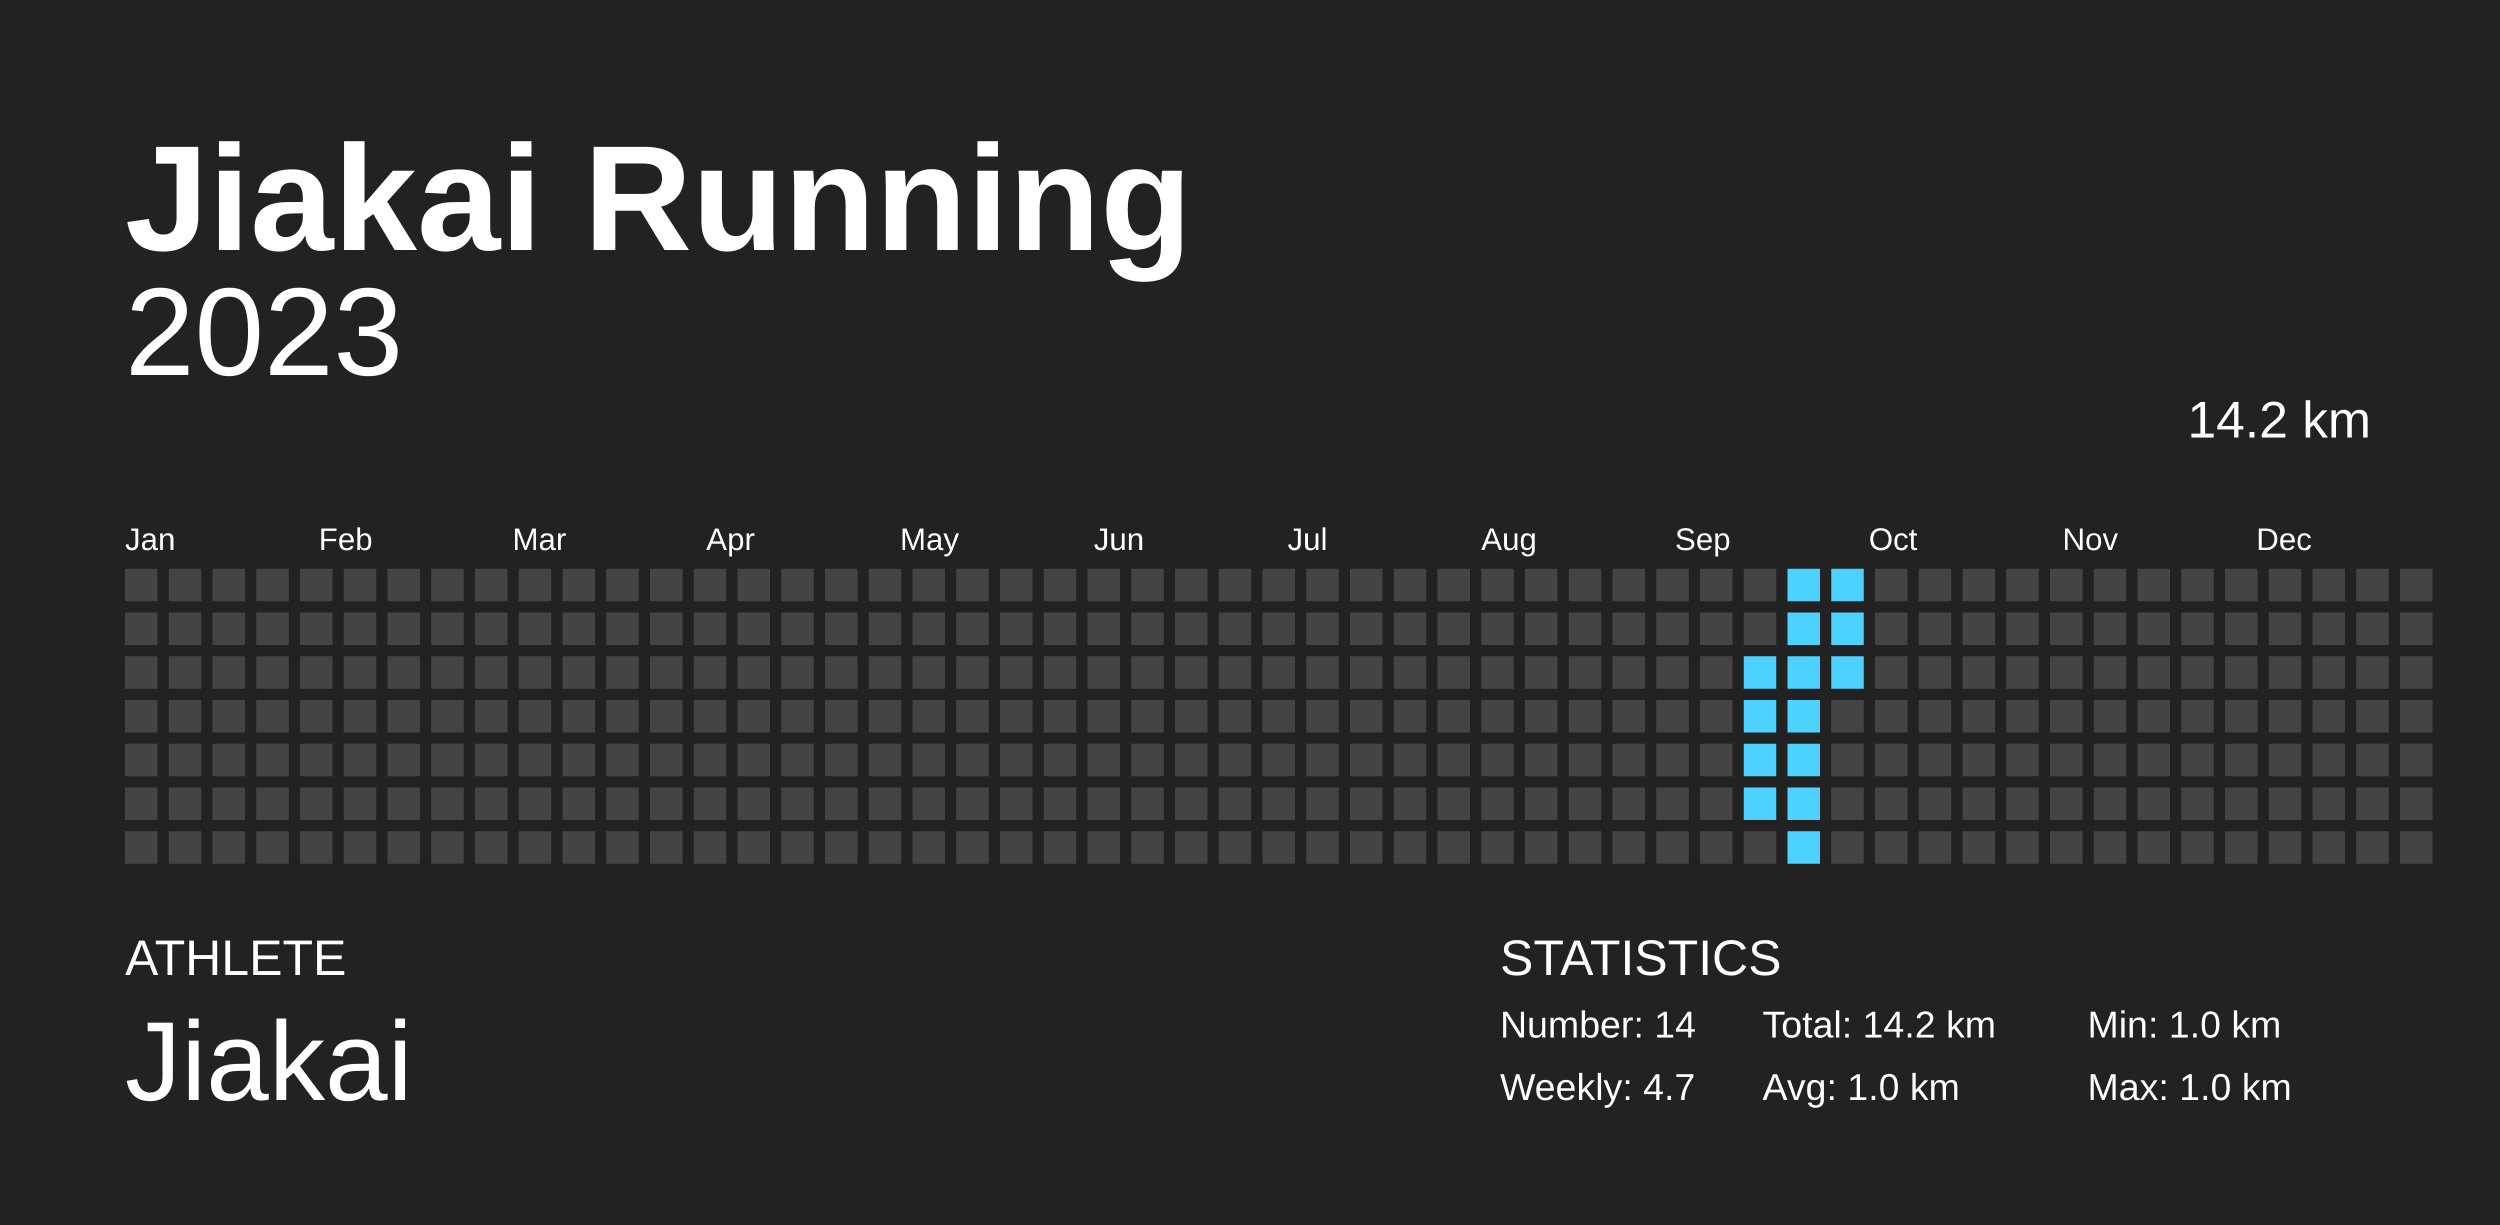
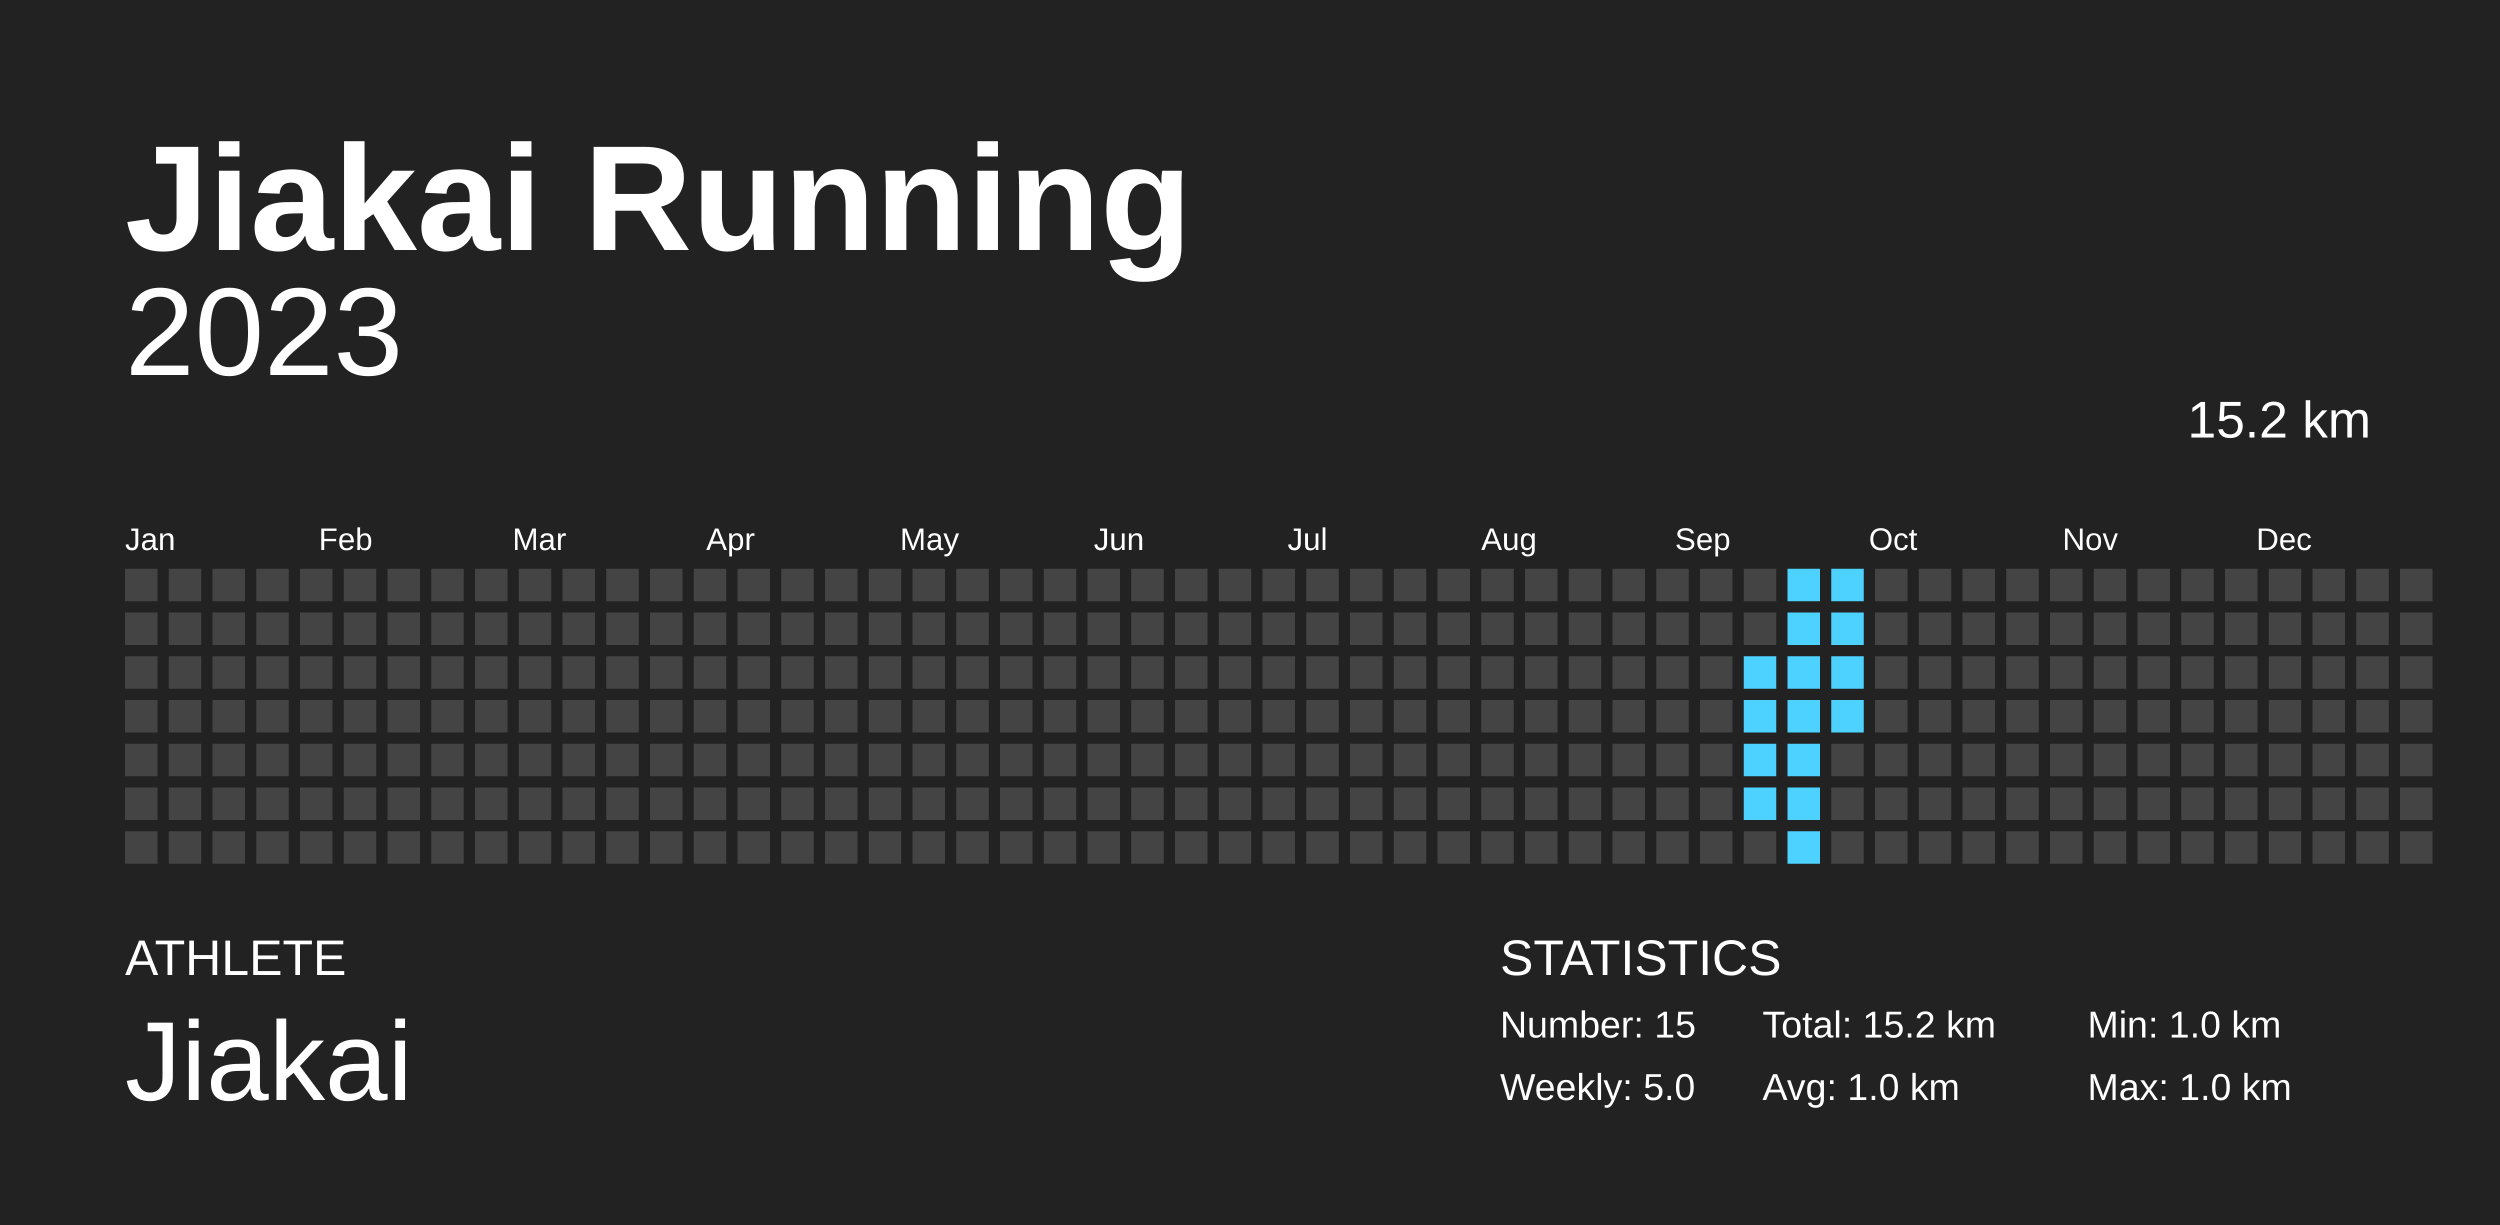
<svg xmlns="http://www.w3.org/2000/svg" baseProfile="full" height="98mm" version="1.1" viewBox="0,0,200,98" width="200mm">
  <defs />
  <rect fill="#222222" height="98" width="200" x="0" y="0" />
  <text fill="#FFFFFF" style="font-size:12px; font-family:Arial; font-weight:bold;" x="10" y="20">Jiakai Running</text>
  <text fill="#FFFFFF" style="font-size:4px; font-family:Arial" x="10" y="78">ATHLETE</text>
  <text fill="#FFFFFF" style="font-size:9px; font-family:Arial" x="10" y="88">Jiakai</text>
  <text fill="#FFFFFF" style="font-size:4px; font-family:Arial" x="120" y="78">STATISTICS</text>
-   <text fill="#FFFFFF" style="font-size:3px; font-family:Arial" x="120" y="83">Number: 14</text>
-   <text fill="#FFFFFF" style="font-size:3px; font-family:Arial" x="120" y="88">Weekly: 4.7</text>
-   <text fill="#FFFFFF" style="font-size:3px; font-family:Arial" x="141" y="83">Total: 14.2 km</text>
+   <text fill="#FFFFFF" style="font-size:3px; font-family:Arial" x="120" y="83">Number: 15</text>
+   <text fill="#FFFFFF" style="font-size:3px; font-family:Arial" x="120" y="88">Weekly: 5.0</text>
+   <text fill="#FFFFFF" style="font-size:3px; font-family:Arial" x="141" y="83">Total: 15.2 km</text>
  <text fill="#FFFFFF" style="font-size:3px; font-family:Arial" x="141" y="88">Avg: 1.0 km</text>
  <text fill="#FFFFFF" style="font-size:3px; font-family:Arial" x="167" y="83">Min: 1.0 km</text>
  <text fill="#FFFFFF" style="font-size:3px; font-family:Arial" x="167" y="88">Max: 1.0 km</text>
  <text alignment-baseline="hanging" fill="#FFFFFF" style="font-size:10.0px; font-family:Arial;" x="10" y="30">2023</text>
-   <text alignment-baseline="hanging" fill="#FFFFFF" style="font-size:4.125px; font-family:Arial;" x="175" y="35">14.2 km</text>
+   <text alignment-baseline="hanging" fill="#FFFFFF" style="font-size:4.125px; font-family:Arial;" x="175" y="35">15.2 km</text>
  <text fill="#FFFFFF" style="font-size:2.5px; font-family:Arial" x="10.0" y="44">Jan</text>
  <text fill="#FFFFFF" style="font-size:2.5px; font-family:Arial" x="25.5" y="44">Feb</text>
  <text fill="#FFFFFF" style="font-size:2.5px; font-family:Arial" x="41.0" y="44">Mar</text>
  <text fill="#FFFFFF" style="font-size:2.5px; font-family:Arial" x="56.5" y="44">Apr</text>
  <text fill="#FFFFFF" style="font-size:2.5px; font-family:Arial" x="72.0" y="44">May</text>
  <text fill="#FFFFFF" style="font-size:2.5px; font-family:Arial" x="87.5" y="44">Jun</text>
  <text fill="#FFFFFF" style="font-size:2.5px; font-family:Arial" x="103.0" y="44">Jul</text>
  <text fill="#FFFFFF" style="font-size:2.5px; font-family:Arial" x="118.5" y="44">Aug</text>
  <text fill="#FFFFFF" style="font-size:2.5px; font-family:Arial" x="134.0" y="44">Sep</text>
  <text fill="#FFFFFF" style="font-size:2.5px; font-family:Arial" x="149.5" y="44">Oct</text>
  <text fill="#FFFFFF" style="font-size:2.5px; font-family:Arial" x="165.0" y="44">Nov</text>
  <text fill="#FFFFFF" style="font-size:2.5px; font-family:Arial" x="180.5" y="44">Dec</text>
  <rect fill="#444444" height="2.6" width="2.6" x="10.0" y="45.5" />
  <rect fill="#444444" height="2.6" width="2.6" x="10.0" y="49.0" />
  <rect fill="#444444" height="2.6" width="2.6" x="10.0" y="52.5" />
  <rect fill="#444444" height="2.6" width="2.6" x="10.0" y="56.0" />
  <rect fill="#444444" height="2.6" width="2.6" x="10.0" y="59.5" />
  <rect fill="#444444" height="2.6" width="2.6" x="10.0" y="63.0" />
  <rect fill="#444444" height="2.6" width="2.6" x="10.0" y="66.5" />
  <rect fill="#444444" height="2.6" width="2.6" x="13.5" y="45.5" />
  <rect fill="#444444" height="2.6" width="2.6" x="13.5" y="49.0" />
  <rect fill="#444444" height="2.6" width="2.6" x="13.5" y="52.5" />
  <rect fill="#444444" height="2.6" width="2.6" x="13.5" y="56.0" />
  <rect fill="#444444" height="2.6" width="2.6" x="13.5" y="59.5" />
  <rect fill="#444444" height="2.6" width="2.6" x="13.5" y="63.0" />
  <rect fill="#444444" height="2.6" width="2.6" x="13.5" y="66.5" />
  <rect fill="#444444" height="2.6" width="2.6" x="17.0" y="45.5" />
  <rect fill="#444444" height="2.6" width="2.6" x="17.0" y="49.0" />
  <rect fill="#444444" height="2.6" width="2.6" x="17.0" y="52.5" />
  <rect fill="#444444" height="2.6" width="2.6" x="17.0" y="56.0" />
  <rect fill="#444444" height="2.6" width="2.6" x="17.0" y="59.5" />
  <rect fill="#444444" height="2.6" width="2.6" x="17.0" y="63.0" />
  <rect fill="#444444" height="2.6" width="2.6" x="17.0" y="66.5" />
  <rect fill="#444444" height="2.6" width="2.6" x="20.5" y="45.5" />
  <rect fill="#444444" height="2.6" width="2.6" x="20.5" y="49.0" />
  <rect fill="#444444" height="2.6" width="2.6" x="20.5" y="52.5" />
  <rect fill="#444444" height="2.6" width="2.6" x="20.5" y="56.0" />
  <rect fill="#444444" height="2.6" width="2.6" x="20.5" y="59.5" />
  <rect fill="#444444" height="2.6" width="2.6" x="20.5" y="63.0" />
  <rect fill="#444444" height="2.6" width="2.6" x="20.5" y="66.5" />
  <rect fill="#444444" height="2.6" width="2.6" x="24.0" y="45.5" />
  <rect fill="#444444" height="2.6" width="2.6" x="24.0" y="49.0" />
  <rect fill="#444444" height="2.6" width="2.6" x="24.0" y="52.5" />
  <rect fill="#444444" height="2.6" width="2.6" x="24.0" y="56.0" />
  <rect fill="#444444" height="2.6" width="2.6" x="24.0" y="59.5" />
  <rect fill="#444444" height="2.6" width="2.6" x="24.0" y="63.0" />
  <rect fill="#444444" height="2.6" width="2.6" x="24.0" y="66.5" />
  <rect fill="#444444" height="2.6" width="2.6" x="27.5" y="45.5" />
  <rect fill="#444444" height="2.6" width="2.6" x="27.5" y="49.0" />
  <rect fill="#444444" height="2.6" width="2.6" x="27.5" y="52.5" />
  <rect fill="#444444" height="2.6" width="2.6" x="27.5" y="56.0" />
  <rect fill="#444444" height="2.6" width="2.6" x="27.5" y="59.5" />
  <rect fill="#444444" height="2.6" width="2.6" x="27.5" y="63.0" />
  <rect fill="#444444" height="2.6" width="2.6" x="27.5" y="66.5" />
  <rect fill="#444444" height="2.6" width="2.6" x="31.0" y="45.5" />
  <rect fill="#444444" height="2.6" width="2.6" x="31.0" y="49.0" />
  <rect fill="#444444" height="2.6" width="2.6" x="31.0" y="52.5" />
  <rect fill="#444444" height="2.6" width="2.6" x="31.0" y="56.0" />
  <rect fill="#444444" height="2.6" width="2.6" x="31.0" y="59.5" />
  <rect fill="#444444" height="2.6" width="2.6" x="31.0" y="63.0" />
  <rect fill="#444444" height="2.6" width="2.6" x="31.0" y="66.5" />
  <rect fill="#444444" height="2.6" width="2.6" x="34.5" y="45.5" />
  <rect fill="#444444" height="2.6" width="2.6" x="34.5" y="49.0" />
  <rect fill="#444444" height="2.6" width="2.6" x="34.5" y="52.5" />
  <rect fill="#444444" height="2.6" width="2.6" x="34.5" y="56.0" />
  <rect fill="#444444" height="2.6" width="2.6" x="34.5" y="59.5" />
  <rect fill="#444444" height="2.6" width="2.6" x="34.5" y="63.0" />
  <rect fill="#444444" height="2.6" width="2.6" x="34.5" y="66.5" />
  <rect fill="#444444" height="2.6" width="2.6" x="38.0" y="45.5" />
  <rect fill="#444444" height="2.6" width="2.6" x="38.0" y="49.0" />
  <rect fill="#444444" height="2.6" width="2.6" x="38.0" y="52.5" />
  <rect fill="#444444" height="2.6" width="2.6" x="38.0" y="56.0" />
  <rect fill="#444444" height="2.6" width="2.6" x="38.0" y="59.5" />
  <rect fill="#444444" height="2.6" width="2.6" x="38.0" y="63.0" />
  <rect fill="#444444" height="2.6" width="2.6" x="38.0" y="66.5" />
  <rect fill="#444444" height="2.6" width="2.6" x="41.5" y="45.5" />
  <rect fill="#444444" height="2.6" width="2.6" x="41.5" y="49.0" />
  <rect fill="#444444" height="2.6" width="2.6" x="41.5" y="52.5" />
  <rect fill="#444444" height="2.6" width="2.6" x="41.5" y="56.0" />
  <rect fill="#444444" height="2.6" width="2.6" x="41.5" y="59.5" />
  <rect fill="#444444" height="2.6" width="2.6" x="41.5" y="63.0" />
  <rect fill="#444444" height="2.6" width="2.6" x="41.5" y="66.5" />
  <rect fill="#444444" height="2.6" width="2.6" x="45.0" y="45.5" />
  <rect fill="#444444" height="2.6" width="2.6" x="45.0" y="49.0" />
  <rect fill="#444444" height="2.6" width="2.6" x="45.0" y="52.5" />
  <rect fill="#444444" height="2.6" width="2.6" x="45.0" y="56.0" />
  <rect fill="#444444" height="2.6" width="2.6" x="45.0" y="59.5" />
  <rect fill="#444444" height="2.6" width="2.6" x="45.0" y="63.0" />
  <rect fill="#444444" height="2.6" width="2.6" x="45.0" y="66.5" />
  <rect fill="#444444" height="2.6" width="2.6" x="48.5" y="45.5" />
  <rect fill="#444444" height="2.6" width="2.6" x="48.5" y="49.0" />
  <rect fill="#444444" height="2.6" width="2.6" x="48.5" y="52.5" />
  <rect fill="#444444" height="2.6" width="2.6" x="48.5" y="56.0" />
  <rect fill="#444444" height="2.6" width="2.6" x="48.5" y="59.5" />
  <rect fill="#444444" height="2.6" width="2.6" x="48.5" y="63.0" />
  <rect fill="#444444" height="2.6" width="2.6" x="48.5" y="66.5" />
  <rect fill="#444444" height="2.6" width="2.6" x="52.0" y="45.5" />
  <rect fill="#444444" height="2.6" width="2.6" x="52.0" y="49.0" />
  <rect fill="#444444" height="2.6" width="2.6" x="52.0" y="52.5" />
  <rect fill="#444444" height="2.6" width="2.6" x="52.0" y="56.0" />
  <rect fill="#444444" height="2.6" width="2.6" x="52.0" y="59.5" />
  <rect fill="#444444" height="2.6" width="2.6" x="52.0" y="63.0" />
  <rect fill="#444444" height="2.6" width="2.6" x="52.0" y="66.5" />
  <rect fill="#444444" height="2.6" width="2.6" x="55.5" y="45.5" />
  <rect fill="#444444" height="2.6" width="2.6" x="55.5" y="49.0" />
  <rect fill="#444444" height="2.6" width="2.6" x="55.5" y="52.5" />
  <rect fill="#444444" height="2.6" width="2.6" x="55.5" y="56.0" />
  <rect fill="#444444" height="2.6" width="2.6" x="55.5" y="59.5" />
  <rect fill="#444444" height="2.6" width="2.6" x="55.5" y="63.0" />
  <rect fill="#444444" height="2.6" width="2.6" x="55.5" y="66.5" />
  <rect fill="#444444" height="2.6" width="2.6" x="59.0" y="45.5" />
  <rect fill="#444444" height="2.6" width="2.6" x="59.0" y="49.0" />
  <rect fill="#444444" height="2.6" width="2.6" x="59.0" y="52.5" />
  <rect fill="#444444" height="2.6" width="2.6" x="59.0" y="56.0" />
  <rect fill="#444444" height="2.6" width="2.6" x="59.0" y="59.5" />
  <rect fill="#444444" height="2.6" width="2.6" x="59.0" y="63.0" />
  <rect fill="#444444" height="2.6" width="2.6" x="59.0" y="66.5" />
  <rect fill="#444444" height="2.6" width="2.6" x="62.5" y="45.5" />
  <rect fill="#444444" height="2.6" width="2.6" x="62.5" y="49.0" />
  <rect fill="#444444" height="2.6" width="2.6" x="62.5" y="52.5" />
  <rect fill="#444444" height="2.6" width="2.6" x="62.5" y="56.0" />
  <rect fill="#444444" height="2.6" width="2.6" x="62.5" y="59.5" />
  <rect fill="#444444" height="2.6" width="2.6" x="62.5" y="63.0" />
  <rect fill="#444444" height="2.6" width="2.6" x="62.5" y="66.5" />
  <rect fill="#444444" height="2.6" width="2.6" x="66.0" y="45.5" />
  <rect fill="#444444" height="2.6" width="2.6" x="66.0" y="49.0" />
  <rect fill="#444444" height="2.6" width="2.6" x="66.0" y="52.5" />
  <rect fill="#444444" height="2.6" width="2.6" x="66.0" y="56.0" />
  <rect fill="#444444" height="2.6" width="2.6" x="66.0" y="59.5" />
  <rect fill="#444444" height="2.6" width="2.6" x="66.0" y="63.0" />
  <rect fill="#444444" height="2.6" width="2.6" x="66.0" y="66.5" />
  <rect fill="#444444" height="2.6" width="2.6" x="69.5" y="45.5" />
  <rect fill="#444444" height="2.6" width="2.6" x="69.5" y="49.0" />
  <rect fill="#444444" height="2.6" width="2.6" x="69.5" y="52.5" />
  <rect fill="#444444" height="2.6" width="2.6" x="69.5" y="56.0" />
  <rect fill="#444444" height="2.6" width="2.6" x="69.5" y="59.5" />
  <rect fill="#444444" height="2.6" width="2.6" x="69.5" y="63.0" />
  <rect fill="#444444" height="2.6" width="2.6" x="69.5" y="66.5" />
  <rect fill="#444444" height="2.6" width="2.6" x="73.0" y="45.5" />
  <rect fill="#444444" height="2.6" width="2.6" x="73.0" y="49.0" />
  <rect fill="#444444" height="2.6" width="2.6" x="73.0" y="52.5" />
  <rect fill="#444444" height="2.6" width="2.6" x="73.0" y="56.0" />
  <rect fill="#444444" height="2.6" width="2.6" x="73.0" y="59.5" />
  <rect fill="#444444" height="2.6" width="2.6" x="73.0" y="63.0" />
  <rect fill="#444444" height="2.6" width="2.6" x="73.0" y="66.5" />
  <rect fill="#444444" height="2.6" width="2.6" x="76.5" y="45.5" />
  <rect fill="#444444" height="2.6" width="2.6" x="76.5" y="49.0" />
  <rect fill="#444444" height="2.6" width="2.6" x="76.5" y="52.5" />
  <rect fill="#444444" height="2.6" width="2.6" x="76.5" y="56.0" />
  <rect fill="#444444" height="2.6" width="2.6" x="76.5" y="59.5" />
  <rect fill="#444444" height="2.6" width="2.6" x="76.5" y="63.0" />
  <rect fill="#444444" height="2.6" width="2.6" x="76.5" y="66.5" />
  <rect fill="#444444" height="2.6" width="2.6" x="80.0" y="45.5" />
  <rect fill="#444444" height="2.6" width="2.6" x="80.0" y="49.0" />
  <rect fill="#444444" height="2.6" width="2.6" x="80.0" y="52.5" />
  <rect fill="#444444" height="2.6" width="2.6" x="80.0" y="56.0" />
  <rect fill="#444444" height="2.6" width="2.6" x="80.0" y="59.5" />
  <rect fill="#444444" height="2.6" width="2.6" x="80.0" y="63.0" />
  <rect fill="#444444" height="2.6" width="2.6" x="80.0" y="66.5" />
  <rect fill="#444444" height="2.6" width="2.6" x="83.5" y="45.5" />
  <rect fill="#444444" height="2.6" width="2.6" x="83.5" y="49.0" />
  <rect fill="#444444" height="2.6" width="2.6" x="83.5" y="52.5" />
  <rect fill="#444444" height="2.6" width="2.6" x="83.5" y="56.0" />
  <rect fill="#444444" height="2.6" width="2.6" x="83.5" y="59.5" />
  <rect fill="#444444" height="2.6" width="2.6" x="83.5" y="63.0" />
  <rect fill="#444444" height="2.6" width="2.6" x="83.5" y="66.5" />
  <rect fill="#444444" height="2.6" width="2.6" x="87.0" y="45.5" />
  <rect fill="#444444" height="2.6" width="2.6" x="87.0" y="49.0" />
  <rect fill="#444444" height="2.6" width="2.6" x="87.0" y="52.5" />
  <rect fill="#444444" height="2.6" width="2.6" x="87.0" y="56.0" />
  <rect fill="#444444" height="2.6" width="2.6" x="87.0" y="59.5" />
  <rect fill="#444444" height="2.6" width="2.6" x="87.0" y="63.0" />
  <rect fill="#444444" height="2.6" width="2.6" x="87.0" y="66.5" />
  <rect fill="#444444" height="2.6" width="2.6" x="90.5" y="45.5" />
  <rect fill="#444444" height="2.6" width="2.6" x="90.5" y="49.0" />
  <rect fill="#444444" height="2.6" width="2.6" x="90.5" y="52.5" />
  <rect fill="#444444" height="2.6" width="2.6" x="90.5" y="56.0" />
  <rect fill="#444444" height="2.6" width="2.6" x="90.5" y="59.5" />
  <rect fill="#444444" height="2.6" width="2.6" x="90.5" y="63.0" />
  <rect fill="#444444" height="2.6" width="2.6" x="90.5" y="66.5" />
  <rect fill="#444444" height="2.6" width="2.6" x="94.0" y="45.5" />
  <rect fill="#444444" height="2.6" width="2.6" x="94.0" y="49.0" />
  <rect fill="#444444" height="2.6" width="2.6" x="94.0" y="52.5" />
  <rect fill="#444444" height="2.6" width="2.6" x="94.0" y="56.0" />
  <rect fill="#444444" height="2.6" width="2.6" x="94.0" y="59.5" />
  <rect fill="#444444" height="2.6" width="2.6" x="94.0" y="63.0" />
  <rect fill="#444444" height="2.6" width="2.6" x="94.0" y="66.5" />
  <rect fill="#444444" height="2.6" width="2.6" x="97.5" y="45.5" />
  <rect fill="#444444" height="2.6" width="2.6" x="97.5" y="49.0" />
  <rect fill="#444444" height="2.6" width="2.6" x="97.5" y="52.5" />
  <rect fill="#444444" height="2.6" width="2.6" x="97.5" y="56.0" />
  <rect fill="#444444" height="2.6" width="2.6" x="97.5" y="59.5" />
  <rect fill="#444444" height="2.6" width="2.6" x="97.5" y="63.0" />
  <rect fill="#444444" height="2.6" width="2.6" x="97.5" y="66.5" />
  <rect fill="#444444" height="2.6" width="2.6" x="101.0" y="45.5" />
  <rect fill="#444444" height="2.6" width="2.6" x="101.0" y="49.0" />
  <rect fill="#444444" height="2.6" width="2.6" x="101.0" y="52.5" />
  <rect fill="#444444" height="2.6" width="2.6" x="101.0" y="56.0" />
  <rect fill="#444444" height="2.6" width="2.6" x="101.0" y="59.5" />
  <rect fill="#444444" height="2.6" width="2.6" x="101.0" y="63.0" />
  <rect fill="#444444" height="2.6" width="2.6" x="101.0" y="66.5" />
  <rect fill="#444444" height="2.6" width="2.6" x="104.5" y="45.5" />
  <rect fill="#444444" height="2.6" width="2.6" x="104.5" y="49.0" />
  <rect fill="#444444" height="2.6" width="2.6" x="104.5" y="52.5" />
  <rect fill="#444444" height="2.6" width="2.6" x="104.5" y="56.0" />
  <rect fill="#444444" height="2.6" width="2.6" x="104.5" y="59.5" />
  <rect fill="#444444" height="2.6" width="2.6" x="104.5" y="63.0" />
  <rect fill="#444444" height="2.6" width="2.6" x="104.5" y="66.5" />
  <rect fill="#444444" height="2.6" width="2.6" x="108.0" y="45.5" />
  <rect fill="#444444" height="2.6" width="2.6" x="108.0" y="49.0" />
  <rect fill="#444444" height="2.6" width="2.6" x="108.0" y="52.5" />
  <rect fill="#444444" height="2.6" width="2.6" x="108.0" y="56.0" />
  <rect fill="#444444" height="2.6" width="2.6" x="108.0" y="59.5" />
  <rect fill="#444444" height="2.6" width="2.6" x="108.0" y="63.0" />
  <rect fill="#444444" height="2.6" width="2.6" x="108.0" y="66.5" />
  <rect fill="#444444" height="2.6" width="2.6" x="111.5" y="45.5" />
  <rect fill="#444444" height="2.6" width="2.6" x="111.5" y="49.0" />
  <rect fill="#444444" height="2.6" width="2.6" x="111.5" y="52.5" />
  <rect fill="#444444" height="2.6" width="2.6" x="111.5" y="56.0" />
  <rect fill="#444444" height="2.6" width="2.6" x="111.5" y="59.5" />
  <rect fill="#444444" height="2.6" width="2.6" x="111.5" y="63.0" />
  <rect fill="#444444" height="2.6" width="2.6" x="111.5" y="66.5" />
  <rect fill="#444444" height="2.6" width="2.6" x="115.0" y="45.5" />
  <rect fill="#444444" height="2.6" width="2.6" x="115.0" y="49.0" />
  <rect fill="#444444" height="2.6" width="2.6" x="115.0" y="52.5" />
  <rect fill="#444444" height="2.6" width="2.6" x="115.0" y="56.0" />
  <rect fill="#444444" height="2.6" width="2.6" x="115.0" y="59.5" />
  <rect fill="#444444" height="2.6" width="2.6" x="115.0" y="63.0" />
  <rect fill="#444444" height="2.6" width="2.6" x="115.0" y="66.5" />
  <rect fill="#444444" height="2.6" width="2.6" x="118.5" y="45.5" />
  <rect fill="#444444" height="2.6" width="2.6" x="118.5" y="49.0" />
  <rect fill="#444444" height="2.6" width="2.6" x="118.5" y="52.5" />
  <rect fill="#444444" height="2.6" width="2.6" x="118.5" y="56.0" />
  <rect fill="#444444" height="2.6" width="2.6" x="118.5" y="59.5" />
  <rect fill="#444444" height="2.6" width="2.6" x="118.5" y="63.0" />
  <rect fill="#444444" height="2.6" width="2.6" x="118.5" y="66.5" />
  <rect fill="#444444" height="2.6" width="2.6" x="122.0" y="45.5" />
  <rect fill="#444444" height="2.6" width="2.6" x="122.0" y="49.0" />
  <rect fill="#444444" height="2.6" width="2.6" x="122.0" y="52.5" />
  <rect fill="#444444" height="2.6" width="2.6" x="122.0" y="56.0" />
  <rect fill="#444444" height="2.6" width="2.6" x="122.0" y="59.5" />
  <rect fill="#444444" height="2.6" width="2.6" x="122.0" y="63.0" />
  <rect fill="#444444" height="2.6" width="2.6" x="122.0" y="66.5" />
  <rect fill="#444444" height="2.6" width="2.6" x="125.5" y="45.5" />
  <rect fill="#444444" height="2.6" width="2.6" x="125.5" y="49.0" />
  <rect fill="#444444" height="2.6" width="2.6" x="125.5" y="52.5" />
  <rect fill="#444444" height="2.6" width="2.6" x="125.5" y="56.0" />
  <rect fill="#444444" height="2.6" width="2.6" x="125.5" y="59.5" />
  <rect fill="#444444" height="2.6" width="2.6" x="125.5" y="63.0" />
  <rect fill="#444444" height="2.6" width="2.6" x="125.5" y="66.5" />
  <rect fill="#444444" height="2.6" width="2.6" x="129.0" y="45.5" />
  <rect fill="#444444" height="2.6" width="2.6" x="129.0" y="49.0" />
  <rect fill="#444444" height="2.6" width="2.6" x="129.0" y="52.5" />
  <rect fill="#444444" height="2.6" width="2.6" x="129.0" y="56.0" />
  <rect fill="#444444" height="2.6" width="2.6" x="129.0" y="59.5" />
  <rect fill="#444444" height="2.6" width="2.6" x="129.0" y="63.0" />
  <rect fill="#444444" height="2.6" width="2.6" x="129.0" y="66.5" />
  <rect fill="#444444" height="2.6" width="2.6" x="132.5" y="45.5" />
  <rect fill="#444444" height="2.6" width="2.6" x="132.5" y="49.0" />
  <rect fill="#444444" height="2.6" width="2.6" x="132.5" y="52.5" />
  <rect fill="#444444" height="2.6" width="2.6" x="132.5" y="56.0" />
  <rect fill="#444444" height="2.6" width="2.6" x="132.5" y="59.5" />
  <rect fill="#444444" height="2.6" width="2.6" x="132.5" y="63.0" />
  <rect fill="#444444" height="2.6" width="2.6" x="132.5" y="66.5" />
  <rect fill="#444444" height="2.6" width="2.6" x="136.0" y="45.5" />
  <rect fill="#444444" height="2.6" width="2.6" x="136.0" y="49.0" />
  <rect fill="#444444" height="2.6" width="2.6" x="136.0" y="52.5" />
  <rect fill="#444444" height="2.6" width="2.6" x="136.0" y="56.0" />
  <rect fill="#444444" height="2.6" width="2.6" x="136.0" y="59.5" />
  <rect fill="#444444" height="2.6" width="2.6" x="136.0" y="63.0" />
  <rect fill="#444444" height="2.6" width="2.6" x="136.0" y="66.5" />
  <rect fill="#444444" height="2.6" width="2.6" x="139.5" y="45.5" />
  <rect fill="#444444" height="2.6" width="2.6" x="139.5" y="49.0" />
  <rect fill="#4dd2ff" height="2.6" width="2.6" x="139.5" y="52.5" />
  <rect fill="#4dd2ff" height="2.6" width="2.6" x="139.5" y="56.0" />
  <rect fill="#4dd2ff" height="2.6" width="2.6" x="139.5" y="59.5" />
  <rect fill="#4dd2ff" height="2.6" width="2.6" x="139.5" y="63.0" />
  <rect fill="#444444" height="2.6" width="2.6" x="139.5" y="66.5" />
  <rect fill="#4dd2ff" height="2.6" width="2.6" x="143.0" y="45.5" />
  <rect fill="#4dd2ff" height="2.6" width="2.6" x="143.0" y="49.0" />
  <rect fill="#4dd2ff" height="2.6" width="2.6" x="143.0" y="52.5" />
  <rect fill="#4dd2ff" height="2.6" width="2.6" x="143.0" y="56.0" />
  <rect fill="#4dd2ff" height="2.6" width="2.6" x="143.0" y="59.5" />
  <rect fill="#4dd2ff" height="2.6" width="2.6" x="143.0" y="63.0" />
  <rect fill="#4dd2ff" height="2.6" width="2.6" x="143.0" y="66.5" />
  <rect fill="#4dd2ff" height="2.6" width="2.6" x="146.5" y="45.5" />
  <rect fill="#4dd2ff" height="2.6" width="2.6" x="146.5" y="49.0" />
  <rect fill="#4dd2ff" height="2.6" width="2.6" x="146.5" y="52.5" />
-   <rect fill="#444444" height="2.6" width="2.6" x="146.5" y="56.0" />
+   <rect fill="#4dd2ff" height="2.6" width="2.6" x="146.5" y="56.0" />
  <rect fill="#444444" height="2.6" width="2.6" x="146.5" y="59.5" />
  <rect fill="#444444" height="2.6" width="2.6" x="146.5" y="63.0" />
  <rect fill="#444444" height="2.6" width="2.6" x="146.5" y="66.5" />
  <rect fill="#444444" height="2.6" width="2.6" x="150.0" y="45.5" />
  <rect fill="#444444" height="2.6" width="2.6" x="150.0" y="49.0" />
  <rect fill="#444444" height="2.6" width="2.6" x="150.0" y="52.5" />
  <rect fill="#444444" height="2.6" width="2.6" x="150.0" y="56.0" />
  <rect fill="#444444" height="2.6" width="2.6" x="150.0" y="59.5" />
  <rect fill="#444444" height="2.6" width="2.6" x="150.0" y="63.0" />
  <rect fill="#444444" height="2.6" width="2.6" x="150.0" y="66.5" />
  <rect fill="#444444" height="2.6" width="2.6" x="153.5" y="45.5" />
  <rect fill="#444444" height="2.6" width="2.6" x="153.5" y="49.0" />
  <rect fill="#444444" height="2.6" width="2.6" x="153.5" y="52.5" />
  <rect fill="#444444" height="2.6" width="2.6" x="153.5" y="56.0" />
  <rect fill="#444444" height="2.6" width="2.6" x="153.5" y="59.5" />
  <rect fill="#444444" height="2.6" width="2.6" x="153.5" y="63.0" />
  <rect fill="#444444" height="2.6" width="2.6" x="153.5" y="66.5" />
  <rect fill="#444444" height="2.6" width="2.6" x="157.0" y="45.5" />
  <rect fill="#444444" height="2.6" width="2.6" x="157.0" y="49.0" />
  <rect fill="#444444" height="2.6" width="2.6" x="157.0" y="52.5" />
  <rect fill="#444444" height="2.6" width="2.6" x="157.0" y="56.0" />
  <rect fill="#444444" height="2.6" width="2.6" x="157.0" y="59.5" />
  <rect fill="#444444" height="2.6" width="2.6" x="157.0" y="63.0" />
  <rect fill="#444444" height="2.6" width="2.6" x="157.0" y="66.5" />
  <rect fill="#444444" height="2.6" width="2.6" x="160.5" y="45.5" />
  <rect fill="#444444" height="2.6" width="2.6" x="160.5" y="49.0" />
  <rect fill="#444444" height="2.6" width="2.6" x="160.5" y="52.5" />
  <rect fill="#444444" height="2.6" width="2.6" x="160.5" y="56.0" />
  <rect fill="#444444" height="2.6" width="2.6" x="160.5" y="59.5" />
  <rect fill="#444444" height="2.6" width="2.6" x="160.5" y="63.0" />
  <rect fill="#444444" height="2.6" width="2.6" x="160.5" y="66.5" />
  <rect fill="#444444" height="2.6" width="2.6" x="164.0" y="45.5" />
  <rect fill="#444444" height="2.6" width="2.6" x="164.0" y="49.0" />
  <rect fill="#444444" height="2.6" width="2.6" x="164.0" y="52.5" />
  <rect fill="#444444" height="2.6" width="2.6" x="164.0" y="56.0" />
  <rect fill="#444444" height="2.6" width="2.6" x="164.0" y="59.5" />
  <rect fill="#444444" height="2.6" width="2.6" x="164.0" y="63.0" />
  <rect fill="#444444" height="2.6" width="2.6" x="164.0" y="66.5" />
  <rect fill="#444444" height="2.6" width="2.6" x="167.5" y="45.5" />
  <rect fill="#444444" height="2.6" width="2.6" x="167.5" y="49.0" />
  <rect fill="#444444" height="2.6" width="2.6" x="167.5" y="52.5" />
  <rect fill="#444444" height="2.6" width="2.6" x="167.5" y="56.0" />
  <rect fill="#444444" height="2.6" width="2.6" x="167.5" y="59.5" />
  <rect fill="#444444" height="2.6" width="2.6" x="167.5" y="63.0" />
  <rect fill="#444444" height="2.6" width="2.6" x="167.5" y="66.5" />
  <rect fill="#444444" height="2.6" width="2.6" x="171.0" y="45.5" />
  <rect fill="#444444" height="2.6" width="2.6" x="171.0" y="49.0" />
  <rect fill="#444444" height="2.6" width="2.6" x="171.0" y="52.5" />
  <rect fill="#444444" height="2.6" width="2.6" x="171.0" y="56.0" />
  <rect fill="#444444" height="2.6" width="2.6" x="171.0" y="59.5" />
  <rect fill="#444444" height="2.6" width="2.6" x="171.0" y="63.0" />
  <rect fill="#444444" height="2.6" width="2.6" x="171.0" y="66.5" />
  <rect fill="#444444" height="2.6" width="2.6" x="174.5" y="45.5" />
  <rect fill="#444444" height="2.6" width="2.6" x="174.5" y="49.0" />
  <rect fill="#444444" height="2.6" width="2.6" x="174.5" y="52.5" />
  <rect fill="#444444" height="2.6" width="2.6" x="174.5" y="56.0" />
  <rect fill="#444444" height="2.6" width="2.6" x="174.5" y="59.5" />
  <rect fill="#444444" height="2.6" width="2.6" x="174.5" y="63.0" />
  <rect fill="#444444" height="2.6" width="2.6" x="174.5" y="66.5" />
  <rect fill="#444444" height="2.6" width="2.6" x="178.0" y="45.5" />
  <rect fill="#444444" height="2.6" width="2.6" x="178.0" y="49.0" />
  <rect fill="#444444" height="2.6" width="2.6" x="178.0" y="52.5" />
  <rect fill="#444444" height="2.6" width="2.6" x="178.0" y="56.0" />
  <rect fill="#444444" height="2.6" width="2.6" x="178.0" y="59.5" />
  <rect fill="#444444" height="2.6" width="2.6" x="178.0" y="63.0" />
  <rect fill="#444444" height="2.6" width="2.6" x="178.0" y="66.5" />
  <rect fill="#444444" height="2.6" width="2.6" x="181.5" y="45.5" />
  <rect fill="#444444" height="2.6" width="2.6" x="181.5" y="49.0" />
  <rect fill="#444444" height="2.6" width="2.6" x="181.5" y="52.5" />
  <rect fill="#444444" height="2.6" width="2.6" x="181.5" y="56.0" />
  <rect fill="#444444" height="2.6" width="2.6" x="181.5" y="59.5" />
  <rect fill="#444444" height="2.6" width="2.6" x="181.5" y="63.0" />
  <rect fill="#444444" height="2.6" width="2.6" x="181.5" y="66.5" />
  <rect fill="#444444" height="2.6" width="2.6" x="185.0" y="45.5" />
  <rect fill="#444444" height="2.6" width="2.6" x="185.0" y="49.0" />
  <rect fill="#444444" height="2.6" width="2.6" x="185.0" y="52.5" />
  <rect fill="#444444" height="2.6" width="2.6" x="185.0" y="56.0" />
  <rect fill="#444444" height="2.6" width="2.6" x="185.0" y="59.5" />
  <rect fill="#444444" height="2.6" width="2.6" x="185.0" y="63.0" />
  <rect fill="#444444" height="2.6" width="2.6" x="185.0" y="66.5" />
  <rect fill="#444444" height="2.6" width="2.6" x="188.5" y="45.5" />
  <rect fill="#444444" height="2.6" width="2.6" x="188.5" y="49.0" />
  <rect fill="#444444" height="2.6" width="2.6" x="188.5" y="52.5" />
  <rect fill="#444444" height="2.6" width="2.6" x="188.5" y="56.0" />
  <rect fill="#444444" height="2.6" width="2.6" x="188.5" y="59.5" />
  <rect fill="#444444" height="2.6" width="2.6" x="188.5" y="63.0" />
  <rect fill="#444444" height="2.6" width="2.6" x="188.5" y="66.5" />
  <rect fill="#444444" height="2.6" width="2.6" x="192.0" y="45.5" />
  <rect fill="#444444" height="2.6" width="2.6" x="192.0" y="49.0" />
  <rect fill="#444444" height="2.6" width="2.6" x="192.0" y="52.5" />
  <rect fill="#444444" height="2.6" width="2.6" x="192.0" y="56.0" />
  <rect fill="#444444" height="2.6" width="2.6" x="192.0" y="59.5" />
  <rect fill="#444444" height="2.6" width="2.6" x="192.0" y="63.0" />
  <rect fill="#444444" height="2.6" width="2.6" x="192.0" y="66.5" />
</svg>
